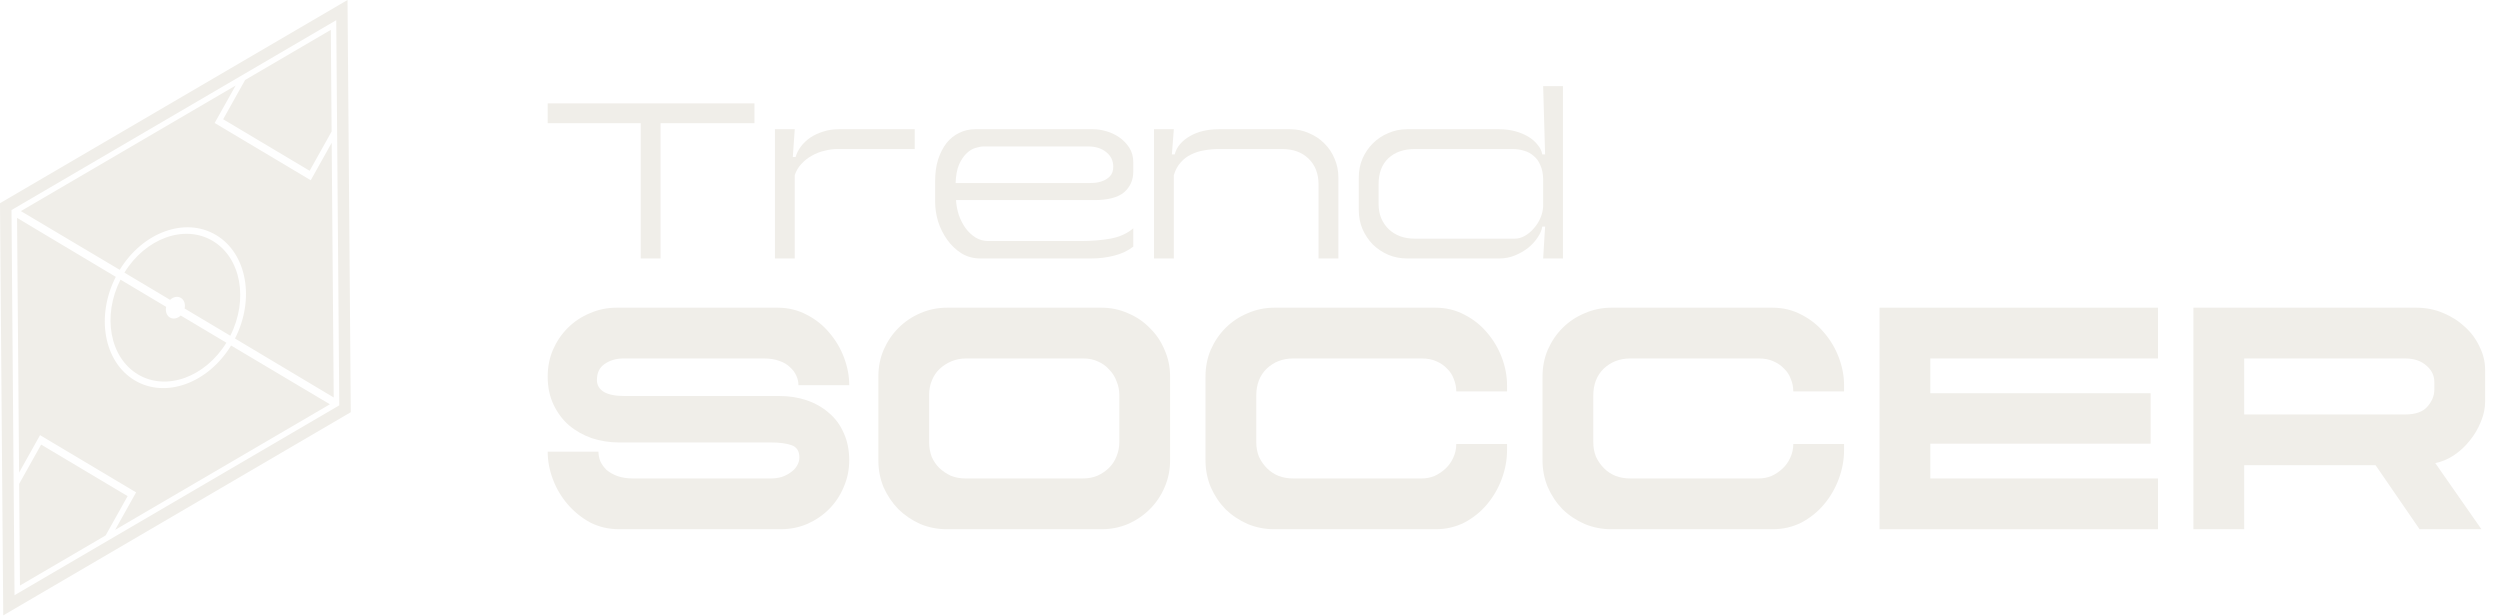
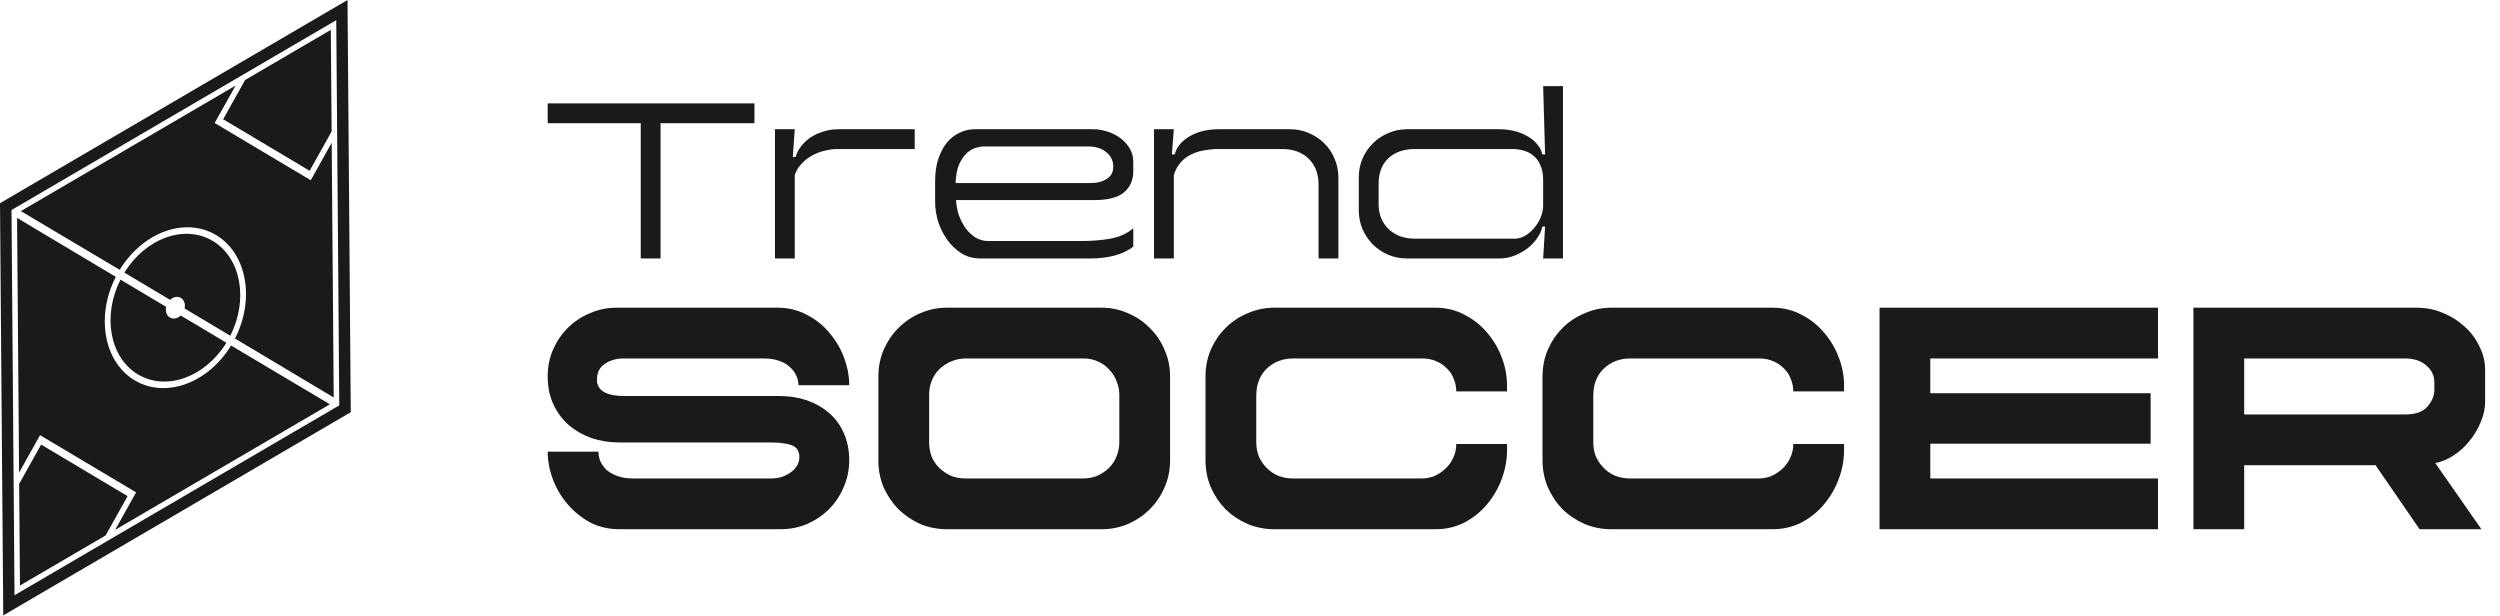
<svg xmlns="http://www.w3.org/2000/svg" width="130" height="32" viewBox="0 0 130 32" fill="none">
-   <path fill-rule="evenodd" clip-rule="evenodd" d="M0.169 32L0 10.566L18.071 0L18.24 21.434L0.169 32ZM0.755 30.951L0.598 10.922L17.485 1.049L17.642 21.078L0.755 30.951ZM0.992 24.576L2.082 22.628L7.077 25.604L5.987 27.552L17.154 21.023C15.443 20.004 13.722 18.984 12.016 17.967C10.82 19.925 8.615 20.738 7.006 19.779C5.397 18.82 4.976 16.443 6.021 14.396C4.315 13.379 2.598 12.35 0.887 11.331L0.992 24.576ZM5.494 27.841L6.636 25.799L2.139 23.119L0.996 25.162L1.038 30.447L5.494 27.841ZM1.086 10.977C2.796 11.996 4.52 13.016 6.225 14.031C7.421 12.075 9.625 11.263 11.234 12.221C12.843 13.18 13.264 15.556 12.22 17.603C13.924 18.619 15.642 19.65 17.353 20.669L17.248 7.424L16.159 9.373L11.162 6.396L12.253 4.448L1.086 10.977ZM17.244 6.838L16.101 8.881L11.604 6.201L12.746 4.159L17.202 1.553L17.244 6.838ZM6.469 14.177C7.569 12.389 9.588 11.65 11.062 12.528C12.537 13.406 12.925 15.58 11.976 17.458L9.601 16.043C9.65 15.816 9.578 15.593 9.405 15.49C9.233 15.387 9.009 15.435 8.844 15.592L6.469 14.177ZM11.772 17.822C10.671 19.61 8.652 20.35 7.178 19.472C5.703 18.593 5.314 16.419 6.265 14.541L8.64 15.956C8.59 16.183 8.661 16.407 8.835 16.51C9.008 16.613 9.232 16.565 9.397 16.407L11.772 17.822Z" fill="#F0EEE9" />
-   <path d="M73.165 6.72H77.959C78.25 6.72 78.523 6.754 78.777 6.821C79.031 6.888 79.258 6.981 79.46 7.101C79.662 7.22 79.826 7.362 79.953 7.526C80.087 7.683 80.169 7.851 80.199 8.03H80.345L80.244 4.48H81.274V13.44H80.244L80.345 11.782H80.199C80.169 11.969 80.087 12.159 79.953 12.354C79.826 12.548 79.662 12.727 79.46 12.891C79.258 13.048 79.031 13.179 78.777 13.283C78.523 13.388 78.25 13.44 77.959 13.44H73.165C72.822 13.44 72.497 13.377 72.191 13.25C71.885 13.115 71.616 12.936 71.385 12.712C71.161 12.48 70.981 12.212 70.847 11.906C70.72 11.599 70.657 11.275 70.657 10.931V9.229C70.657 8.878 70.72 8.553 70.847 8.254C70.981 7.948 71.161 7.683 71.385 7.459C71.616 7.228 71.885 7.049 72.191 6.922C72.497 6.787 72.822 6.72 73.165 6.72ZM71.687 9.576V10.606C71.687 10.875 71.732 11.122 71.822 11.346C71.919 11.57 72.049 11.76 72.213 11.917C72.378 12.074 72.576 12.197 72.807 12.286C73.039 12.368 73.293 12.41 73.569 12.41H78.777C78.948 12.41 79.12 12.361 79.292 12.264C79.464 12.167 79.617 12.04 79.751 11.883C79.893 11.726 80.009 11.547 80.098 11.346C80.188 11.136 80.237 10.927 80.244 10.718V9.307C80.237 9.023 80.188 8.785 80.098 8.59C80.016 8.389 79.9 8.228 79.751 8.109C79.609 7.982 79.445 7.892 79.258 7.84C79.072 7.78 78.87 7.75 78.653 7.75H73.569C72.994 7.75 72.535 7.911 72.191 8.232C71.855 8.553 71.687 9.001 71.687 9.576Z" fill="#F0EEE9" />
-   <path d="M68.565 9.598C68.565 9.038 68.393 8.59 68.05 8.254C67.706 7.918 67.247 7.75 66.672 7.75H63.368C63.114 7.75 62.864 7.773 62.618 7.818C62.379 7.855 62.155 7.926 61.946 8.03C61.737 8.127 61.554 8.266 61.397 8.445C61.24 8.617 61.121 8.837 61.039 9.106V13.44H60.008V6.72H61.039L60.938 8.03H61.084C61.136 7.829 61.229 7.65 61.364 7.493C61.505 7.329 61.677 7.19 61.879 7.078C62.08 6.959 62.308 6.869 62.562 6.81C62.816 6.75 63.088 6.72 63.38 6.72H67.087C67.438 6.72 67.762 6.787 68.061 6.922C68.367 7.048 68.632 7.224 68.856 7.448C69.088 7.672 69.267 7.937 69.394 8.243C69.528 8.549 69.596 8.878 69.596 9.229V13.44H68.565V9.598Z" fill="#F0EEE9" />
-   <path d="M49.713 10.405C49.728 10.666 49.776 10.924 49.858 11.178C49.948 11.431 50.064 11.659 50.206 11.861C50.355 12.062 50.531 12.227 50.732 12.354C50.934 12.473 51.15 12.533 51.382 12.533H56.231C56.769 12.533 57.273 12.492 57.743 12.41C58.221 12.32 58.617 12.141 58.931 11.872V12.824C58.654 13.04 58.322 13.197 57.934 13.294C57.553 13.391 57.161 13.44 56.758 13.44H50.978C50.613 13.44 50.284 13.35 49.993 13.171C49.702 12.985 49.455 12.749 49.254 12.466C49.052 12.182 48.895 11.868 48.783 11.525C48.679 11.174 48.627 10.834 48.627 10.506V9.419C48.627 8.994 48.679 8.617 48.783 8.288C48.895 7.952 49.041 7.668 49.22 7.437C49.407 7.205 49.627 7.03 49.881 6.91C50.135 6.783 50.407 6.72 50.699 6.72H56.858C57.06 6.72 57.28 6.754 57.519 6.821C57.758 6.888 57.982 6.992 58.191 7.134C58.4 7.276 58.576 7.455 58.718 7.672C58.859 7.888 58.931 8.146 58.931 8.445V8.915C58.931 9.363 58.77 9.725 58.449 10.002C58.128 10.27 57.609 10.405 56.892 10.405H49.713ZM49.691 9.52H56.601C56.653 9.52 56.75 9.516 56.892 9.509C57.034 9.501 57.176 9.471 57.318 9.419C57.467 9.367 57.598 9.285 57.71 9.173C57.829 9.053 57.889 8.885 57.889 8.669C57.889 8.355 57.766 8.101 57.519 7.907C57.28 7.713 56.971 7.616 56.59 7.616H51.147C51.027 7.616 50.885 7.642 50.721 7.694C50.564 7.739 50.411 7.832 50.262 7.974C50.112 8.116 49.982 8.31 49.87 8.557C49.765 8.803 49.705 9.124 49.691 9.52Z" fill="#F0EEE9" />
-   <path d="M47.565 7.75H43.533C43.324 7.75 43.104 7.78 42.873 7.84C42.641 7.892 42.421 7.978 42.212 8.098C42.01 8.21 41.831 8.351 41.674 8.523C41.517 8.687 41.402 8.882 41.327 9.106V13.44H40.297V6.72H41.327L41.226 8.165H41.372C41.424 7.978 41.514 7.799 41.641 7.627C41.775 7.448 41.939 7.291 42.133 7.157C42.335 7.022 42.559 6.918 42.805 6.843C43.052 6.761 43.321 6.72 43.612 6.72H47.565V7.75Z" fill="#F0EEE9" />
-   <path d="M39.232 5.376V6.406H34.349V13.44H33.318V6.406H28.48V5.376H39.232Z" fill="#F0EEE9" />
-   <path d="M129.034 27.52H125.818L123.53 24.192H116.698V27.52H114.058V16H125.642C126.143 16 126.607 16.091 127.034 16.272C127.471 16.453 127.85 16.693 128.17 16.992C128.501 17.291 128.757 17.637 128.938 18.032C129.13 18.416 129.226 18.811 129.226 19.216V20.896C129.226 21.237 129.151 21.584 129.002 21.936C128.863 22.288 128.671 22.613 128.426 22.912C128.191 23.211 127.914 23.467 127.594 23.68C127.285 23.883 126.965 24.016 126.634 24.08L129.034 27.52ZM126.586 20.256V19.872C126.586 19.531 126.447 19.243 126.17 19.008C125.893 18.763 125.525 18.64 125.066 18.64H116.698V21.552H125.066C125.599 21.552 125.983 21.419 126.218 21.152C126.463 20.875 126.586 20.576 126.586 20.256Z" fill="#F0EEE9" />
-   <path d="M97.736 16H112.216V18.64H100.376V20.448H111.832V23.072H100.376V24.88H112.216V27.52H97.736V16Z" fill="#F0EEE9" />
-   <path d="M93.251 20.352C93.251 20.128 93.209 19.915 93.123 19.712C93.049 19.499 92.931 19.317 92.771 19.168C92.622 19.008 92.435 18.88 92.211 18.784C91.998 18.688 91.747 18.64 91.459 18.64H84.771C84.227 18.64 83.769 18.816 83.395 19.168C83.032 19.52 82.851 19.989 82.851 20.576V22.992C82.851 23.269 82.899 23.525 82.995 23.76C83.102 23.984 83.24 24.181 83.411 24.352C83.582 24.523 83.784 24.656 84.019 24.752C84.254 24.837 84.504 24.88 84.771 24.88H91.459C91.683 24.88 91.902 24.837 92.115 24.752C92.329 24.656 92.52 24.528 92.691 24.368C92.862 24.208 92.995 24.021 93.091 23.808C93.198 23.584 93.251 23.344 93.251 23.088H95.891V23.408C95.891 23.909 95.8 24.405 95.619 24.896C95.438 25.387 95.182 25.829 94.851 26.224C94.531 26.608 94.142 26.923 93.683 27.168C93.225 27.403 92.718 27.52 92.163 27.52H83.795C83.305 27.52 82.841 27.429 82.403 27.248C81.966 27.056 81.582 26.8 81.251 26.48C80.931 26.149 80.675 25.765 80.483 25.328C80.302 24.891 80.211 24.427 80.211 23.936V19.584C80.211 19.083 80.302 18.619 80.483 18.192C80.675 17.755 80.931 17.376 81.251 17.056C81.582 16.725 81.966 16.469 82.403 16.288C82.841 16.096 83.305 16 83.795 16H92.163C92.718 16 93.225 16.123 93.683 16.368C94.142 16.603 94.531 16.912 94.851 17.296C95.182 17.68 95.438 18.112 95.619 18.592C95.8 19.072 95.891 19.552 95.891 20.032V20.352H93.251Z" fill="#F0EEE9" />
-   <path d="M75.726 20.352C75.726 20.128 75.683 19.915 75.598 19.712C75.523 19.499 75.406 19.317 75.246 19.168C75.097 19.008 74.91 18.88 74.686 18.784C74.473 18.688 74.222 18.64 73.934 18.64H67.246C66.702 18.64 66.243 18.816 65.87 19.168C65.507 19.52 65.326 19.989 65.326 20.576V22.992C65.326 23.269 65.374 23.525 65.47 23.76C65.577 23.984 65.715 24.181 65.886 24.352C66.057 24.523 66.259 24.656 66.494 24.752C66.729 24.837 66.979 24.88 67.246 24.88H73.934C74.158 24.88 74.377 24.837 74.59 24.752C74.803 24.656 74.995 24.528 75.166 24.368C75.337 24.208 75.47 24.021 75.566 23.808C75.673 23.584 75.726 23.344 75.726 23.088H78.366V23.408C78.366 23.909 78.275 24.405 78.094 24.896C77.913 25.387 77.657 25.829 77.326 26.224C77.006 26.608 76.617 26.923 76.158 27.168C75.699 27.403 75.193 27.52 74.638 27.52H66.27C65.779 27.52 65.315 27.429 64.878 27.248C64.441 27.056 64.057 26.8 63.726 26.48C63.406 26.149 63.15 25.765 62.958 25.328C62.777 24.891 62.686 24.427 62.686 23.936V19.584C62.686 19.083 62.777 18.619 62.958 18.192C63.15 17.755 63.406 17.376 63.726 17.056C64.057 16.725 64.441 16.469 64.878 16.288C65.315 16.096 65.779 16 66.27 16H74.638C75.193 16 75.699 16.123 76.158 16.368C76.617 16.603 77.006 16.912 77.326 17.296C77.657 17.68 77.913 18.112 78.094 18.592C78.275 19.072 78.366 19.552 78.366 20.032V20.352H75.726Z" fill="#F0EEE9" />
-   <path d="M57.276 27.52H49.245C48.754 27.52 48.29 27.429 47.852 27.248C47.426 27.056 47.047 26.8 46.717 26.48C46.397 26.149 46.141 25.771 45.949 25.344C45.767 24.907 45.676 24.443 45.676 23.952V19.568C45.676 19.077 45.767 18.619 45.949 18.192C46.141 17.755 46.397 17.376 46.717 17.056C47.047 16.725 47.426 16.469 47.852 16.288C48.29 16.096 48.754 16 49.245 16H57.276C57.767 16 58.226 16.096 58.653 16.288C59.09 16.469 59.468 16.725 59.788 17.056C60.119 17.376 60.375 17.755 60.556 18.192C60.748 18.619 60.844 19.077 60.844 19.568V23.952C60.844 24.443 60.748 24.907 60.556 25.344C60.375 25.771 60.119 26.149 59.788 26.48C59.468 26.8 59.09 27.056 58.653 27.248C58.226 27.429 57.767 27.52 57.276 27.52ZM58.205 22.992V20.544C58.205 20.288 58.157 20.048 58.06 19.824C57.975 19.589 57.847 19.387 57.676 19.216C57.517 19.035 57.325 18.896 57.1 18.8C56.877 18.693 56.626 18.64 56.349 18.64H50.236C49.97 18.64 49.719 18.688 49.484 18.784C49.25 18.88 49.042 19.013 48.861 19.184C48.69 19.344 48.556 19.541 48.461 19.776C48.364 20 48.316 20.251 48.316 20.528V23.008C48.316 23.264 48.359 23.509 48.444 23.744C48.541 23.968 48.674 24.165 48.844 24.336C49.015 24.496 49.212 24.629 49.437 24.736C49.671 24.832 49.927 24.88 50.205 24.88H56.3C56.589 24.88 56.844 24.832 57.069 24.736C57.303 24.629 57.506 24.491 57.676 24.32C57.847 24.149 57.975 23.952 58.06 23.728C58.157 23.493 58.205 23.248 58.205 22.992Z" fill="#F0EEE9" />
-   <path d="M41.52 20.032C41.52 19.861 41.483 19.696 41.408 19.536C41.333 19.365 41.221 19.216 41.072 19.088C40.933 18.949 40.752 18.843 40.528 18.768C40.304 18.683 40.037 18.64 39.728 18.64H32.416C32.043 18.64 31.717 18.736 31.44 18.928C31.173 19.109 31.04 19.387 31.04 19.76C31.04 20.027 31.163 20.235 31.408 20.384C31.653 20.523 32.005 20.592 32.464 20.592H40.528C41.04 20.592 41.515 20.667 41.952 20.816C42.389 20.965 42.773 21.184 43.104 21.472C43.435 21.749 43.691 22.096 43.872 22.512C44.064 22.928 44.16 23.403 44.16 23.936C44.16 24.427 44.064 24.891 43.872 25.328C43.691 25.765 43.435 26.149 43.104 26.48C42.784 26.8 42.405 27.056 41.968 27.248C41.541 27.429 41.077 27.52 40.576 27.52H32.208C31.653 27.52 31.147 27.403 30.688 27.168C30.24 26.923 29.851 26.608 29.52 26.224C29.189 25.84 28.933 25.408 28.752 24.928C28.571 24.448 28.48 23.968 28.48 23.488H31.12C31.12 23.648 31.152 23.813 31.216 23.984C31.291 24.144 31.397 24.293 31.536 24.432C31.685 24.56 31.872 24.667 32.096 24.752C32.331 24.837 32.608 24.88 32.928 24.88H40.08C40.283 24.88 40.475 24.853 40.656 24.8C40.837 24.736 40.992 24.656 41.12 24.56C41.259 24.464 41.365 24.352 41.44 24.224C41.525 24.085 41.568 23.941 41.568 23.792C41.568 23.461 41.435 23.248 41.168 23.152C40.901 23.056 40.539 23.008 40.08 23.008H32.192C31.701 23.008 31.227 22.933 30.768 22.784C30.32 22.624 29.925 22.4 29.584 22.112C29.253 21.824 28.987 21.467 28.784 21.04C28.581 20.613 28.48 20.128 28.48 19.584C28.48 19.083 28.571 18.619 28.752 18.192C28.944 17.755 29.2 17.376 29.52 17.056C29.851 16.725 30.235 16.469 30.672 16.288C31.109 16.096 31.573 16 32.064 16H40.432C40.987 16 41.493 16.123 41.952 16.368C42.411 16.603 42.8 16.912 43.12 17.296C43.451 17.68 43.707 18.112 43.888 18.592C44.069 19.072 44.16 19.552 44.16 20.032H41.52Z" fill="#F0EEE9" />
+   <path fill-rule="evenodd" clip-rule="evenodd" d="M0.169 32L0 10.566L18.071 0L18.24 21.434L0.169 32ZM0.755 30.951L0.598 10.922L17.485 1.049L17.642 21.078L0.755 30.951ZM0.992 24.576L2.082 22.628L7.077 25.604L5.987 27.552L17.154 21.023C15.443 20.004 13.722 18.984 12.016 17.967C10.82 19.925 8.615 20.738 7.006 19.779C5.397 18.82 4.976 16.443 6.021 14.396C4.315 13.379 2.598 12.35 0.887 11.331L0.992 24.576ZM5.494 27.841L6.636 25.799L2.139 23.119L0.996 25.162L1.038 30.447L5.494 27.841ZM1.086 10.977C2.796 11.996 4.52 13.016 6.225 14.031C7.421 12.075 9.625 11.263 11.234 12.221C12.843 13.18 13.264 15.556 12.22 17.603C13.924 18.619 15.642 19.65 17.353 20.669L17.248 7.424L16.159 9.373L11.162 6.396L12.253 4.448L1.086 10.977ZM17.244 6.838L16.101 8.881L11.604 6.201L12.746 4.159L17.202 1.553L17.244 6.838ZM6.469 14.177C7.569 12.389 9.588 11.65 11.062 12.528C12.537 13.406 12.925 15.58 11.976 17.458L9.601 16.043C9.65 15.816 9.578 15.593 9.405 15.49C9.233 15.387 9.009 15.435 8.844 15.592L6.469 14.177ZM11.772 17.822C10.671 19.61 8.652 20.35 7.178 19.472C5.703 18.593 5.314 16.419 6.265 14.541L8.64 15.956C8.59 16.183 8.661 16.407 8.835 16.51C9.008 16.613 9.232 16.565 9.397 16.407L11.772 17.822Z" fill="#1A1A1A" />
+   <path d="M73.165 6.72H77.959C78.25 6.72 78.523 6.754 78.777 6.821C79.031 6.888 79.258 6.981 79.46 7.101C79.662 7.22 79.826 7.362 79.953 7.526C80.087 7.683 80.169 7.851 80.199 8.03H80.345L80.244 4.48H81.274V13.44H80.244L80.345 11.782H80.199C80.169 11.969 80.087 12.159 79.953 12.354C79.826 12.548 79.662 12.727 79.46 12.891C79.258 13.048 79.031 13.179 78.777 13.283C78.523 13.388 78.25 13.44 77.959 13.44H73.165C72.822 13.44 72.497 13.377 72.191 13.25C71.885 13.115 71.616 12.936 71.385 12.712C71.161 12.48 70.981 12.212 70.847 11.906C70.72 11.599 70.657 11.275 70.657 10.931V9.229C70.657 8.878 70.72 8.553 70.847 8.254C70.981 7.948 71.161 7.683 71.385 7.459C71.616 7.228 71.885 7.049 72.191 6.922C72.497 6.787 72.822 6.72 73.165 6.72ZM71.687 9.576V10.606C71.687 10.875 71.732 11.122 71.822 11.346C71.919 11.57 72.049 11.76 72.213 11.917C72.378 12.074 72.576 12.197 72.807 12.286C73.039 12.368 73.293 12.41 73.569 12.41H78.777C78.948 12.41 79.12 12.361 79.292 12.264C79.464 12.167 79.617 12.04 79.751 11.883C79.893 11.726 80.009 11.547 80.098 11.346C80.188 11.136 80.237 10.927 80.244 10.718V9.307C80.237 9.023 80.188 8.785 80.098 8.59C80.016 8.389 79.9 8.228 79.751 8.109C79.609 7.982 79.445 7.892 79.258 7.84C79.072 7.78 78.87 7.75 78.653 7.75H73.569C72.994 7.75 72.535 7.911 72.191 8.232C71.855 8.553 71.687 9.001 71.687 9.576Z" fill="#1A1A1A" />
+   <path d="M68.565 9.598C68.565 9.038 68.393 8.59 68.05 8.254C67.706 7.918 67.247 7.75 66.672 7.75H63.368C63.114 7.75 62.864 7.773 62.618 7.818C62.379 7.855 62.155 7.926 61.946 8.03C61.737 8.127 61.554 8.266 61.397 8.445C61.24 8.617 61.121 8.837 61.039 9.106V13.44H60.008V6.72H61.039L60.938 8.03H61.084C61.136 7.829 61.229 7.65 61.364 7.493C61.505 7.329 61.677 7.19 61.879 7.078C62.08 6.959 62.308 6.869 62.562 6.81C62.816 6.75 63.088 6.72 63.38 6.72H67.087C67.438 6.72 67.762 6.787 68.061 6.922C68.367 7.048 68.632 7.224 68.856 7.448C69.088 7.672 69.267 7.937 69.394 8.243C69.528 8.549 69.596 8.878 69.596 9.229V13.44H68.565V9.598Z" fill="#1A1A1A" />
+   <path d="M49.713 10.405C49.728 10.666 49.776 10.924 49.858 11.178C49.948 11.431 50.064 11.659 50.206 11.861C50.355 12.062 50.531 12.227 50.732 12.354C50.934 12.473 51.15 12.533 51.382 12.533H56.231C56.769 12.533 57.273 12.492 57.743 12.41C58.221 12.32 58.617 12.141 58.931 11.872V12.824C58.654 13.04 58.322 13.197 57.934 13.294C57.553 13.391 57.161 13.44 56.758 13.44H50.978C50.613 13.44 50.284 13.35 49.993 13.171C49.702 12.985 49.455 12.749 49.254 12.466C49.052 12.182 48.895 11.868 48.783 11.525C48.679 11.174 48.627 10.834 48.627 10.506V9.419C48.627 8.994 48.679 8.617 48.783 8.288C48.895 7.952 49.041 7.668 49.22 7.437C49.407 7.205 49.627 7.03 49.881 6.91C50.135 6.783 50.407 6.72 50.699 6.72H56.858C57.06 6.72 57.28 6.754 57.519 6.821C57.758 6.888 57.982 6.992 58.191 7.134C58.4 7.276 58.576 7.455 58.718 7.672C58.859 7.888 58.931 8.146 58.931 8.445V8.915C58.931 9.363 58.77 9.725 58.449 10.002C58.128 10.27 57.609 10.405 56.892 10.405H49.713ZM49.691 9.52H56.601C56.653 9.52 56.75 9.516 56.892 9.509C57.034 9.501 57.176 9.471 57.318 9.419C57.467 9.367 57.598 9.285 57.71 9.173C57.829 9.053 57.889 8.885 57.889 8.669C57.889 8.355 57.766 8.101 57.519 7.907C57.28 7.713 56.971 7.616 56.59 7.616H51.147C51.027 7.616 50.885 7.642 50.721 7.694C50.564 7.739 50.411 7.832 50.262 7.974C50.112 8.116 49.982 8.31 49.87 8.557C49.765 8.803 49.705 9.124 49.691 9.52Z" fill="#1A1A1A" />
+   <path d="M47.565 7.75H43.533C43.324 7.75 43.104 7.78 42.873 7.84C42.641 7.892 42.421 7.978 42.212 8.098C42.01 8.21 41.831 8.351 41.674 8.523C41.517 8.687 41.402 8.882 41.327 9.106V13.44H40.297V6.72H41.327L41.226 8.165H41.372C41.424 7.978 41.514 7.799 41.641 7.627C41.775 7.448 41.939 7.291 42.133 7.157C42.335 7.022 42.559 6.918 42.805 6.843C43.052 6.761 43.321 6.72 43.612 6.72H47.565V7.75Z" fill="#1A1A1A" />
+   <path d="M39.232 5.376V6.407H34.349V13.44H33.318V6.407H28.48V5.376H39.232Z" fill="#1A1A1A" />
+   <path d="M129.034 27.52H125.818L123.53 24.192H116.698V27.52H114.058V16H125.642C126.143 16 126.607 16.091 127.034 16.272C127.471 16.453 127.85 16.693 128.17 16.992C128.501 17.291 128.757 17.637 128.938 18.032C129.13 18.416 129.226 18.811 129.226 19.216V20.896C129.226 21.237 129.151 21.584 129.002 21.936C128.863 22.288 128.671 22.613 128.426 22.912C128.191 23.211 127.914 23.467 127.594 23.68C127.285 23.883 126.965 24.016 126.634 24.08L129.034 27.52ZM126.586 20.256V19.872C126.586 19.531 126.447 19.243 126.17 19.008C125.893 18.763 125.525 18.64 125.066 18.64H116.698V21.552H125.066C125.599 21.552 125.983 21.419 126.218 21.152C126.463 20.875 126.586 20.576 126.586 20.256Z" fill="#1A1A1A" />
+   <path d="M97.736 16H112.216V18.64H100.376V20.448H111.832V23.072H100.376V24.88H112.216V27.52H97.736V16Z" fill="#1A1A1A" />
+   <path d="M93.251 20.352C93.251 20.128 93.209 19.915 93.123 19.712C93.049 19.499 92.931 19.317 92.771 19.168C92.622 19.008 92.435 18.88 92.211 18.784C91.998 18.688 91.747 18.64 91.459 18.64H84.771C84.227 18.64 83.769 18.816 83.395 19.168C83.032 19.52 82.851 19.989 82.851 20.576V22.992C82.851 23.269 82.899 23.525 82.995 23.76C83.102 23.984 83.24 24.181 83.411 24.352C83.582 24.523 83.784 24.656 84.019 24.752C84.254 24.837 84.504 24.88 84.771 24.88H91.459C91.683 24.88 91.902 24.837 92.115 24.752C92.329 24.656 92.52 24.528 92.691 24.368C92.862 24.208 92.995 24.021 93.091 23.808C93.198 23.584 93.251 23.344 93.251 23.088H95.891V23.408C95.891 23.909 95.8 24.405 95.619 24.896C95.438 25.387 95.182 25.829 94.851 26.224C94.531 26.608 94.142 26.923 93.683 27.168C93.225 27.403 92.718 27.52 92.163 27.52H83.795C83.305 27.52 82.841 27.429 82.403 27.248C81.966 27.056 81.582 26.8 81.251 26.48C80.931 26.149 80.675 25.765 80.483 25.328C80.302 24.891 80.211 24.427 80.211 23.936V19.584C80.211 19.083 80.302 18.619 80.483 18.192C80.675 17.755 80.931 17.376 81.251 17.056C81.582 16.725 81.966 16.469 82.403 16.288C82.841 16.096 83.305 16 83.795 16H92.163C92.718 16 93.225 16.123 93.683 16.368C94.142 16.603 94.531 16.912 94.851 17.296C95.182 17.68 95.438 18.112 95.619 18.592C95.8 19.072 95.891 19.552 95.891 20.032V20.352H93.251Z" fill="#1A1A1A" />
+   <path d="M75.726 20.352C75.726 20.128 75.683 19.915 75.598 19.712C75.523 19.499 75.406 19.317 75.246 19.168C75.097 19.008 74.91 18.88 74.686 18.784C74.473 18.688 74.222 18.64 73.934 18.64H67.246C66.702 18.64 66.243 18.816 65.87 19.168C65.507 19.52 65.326 19.989 65.326 20.576V22.992C65.326 23.269 65.374 23.525 65.47 23.76C65.577 23.984 65.715 24.181 65.886 24.352C66.057 24.523 66.259 24.656 66.494 24.752C66.729 24.837 66.979 24.88 67.246 24.88H73.934C74.158 24.88 74.377 24.837 74.59 24.752C74.803 24.656 74.995 24.528 75.166 24.368C75.337 24.208 75.47 24.021 75.566 23.808C75.673 23.584 75.726 23.344 75.726 23.088H78.366V23.408C78.366 23.909 78.275 24.405 78.094 24.896C77.913 25.387 77.657 25.829 77.326 26.224C77.006 26.608 76.617 26.923 76.158 27.168C75.699 27.403 75.193 27.52 74.638 27.52H66.27C65.779 27.52 65.315 27.429 64.878 27.248C64.441 27.056 64.057 26.8 63.726 26.48C63.406 26.149 63.15 25.765 62.958 25.328C62.777 24.891 62.686 24.427 62.686 23.936V19.584C62.686 19.083 62.777 18.619 62.958 18.192C63.15 17.755 63.406 17.376 63.726 17.056C64.057 16.725 64.441 16.469 64.878 16.288C65.315 16.096 65.779 16 66.27 16H74.638C75.193 16 75.699 16.123 76.158 16.368C76.617 16.603 77.006 16.912 77.326 17.296C77.657 17.68 77.913 18.112 78.094 18.592C78.275 19.072 78.366 19.552 78.366 20.032V20.352H75.726Z" fill="#1A1A1A" />
+   <path d="M57.276 27.52H49.245C48.754 27.52 48.29 27.429 47.852 27.248C47.426 27.056 47.047 26.8 46.717 26.48C46.397 26.149 46.141 25.771 45.949 25.344C45.767 24.907 45.676 24.443 45.676 23.952V19.568C45.676 19.077 45.767 18.619 45.949 18.192C46.141 17.755 46.397 17.376 46.717 17.056C47.047 16.725 47.426 16.469 47.852 16.288C48.29 16.096 48.754 16 49.245 16H57.276C57.767 16 58.226 16.096 58.653 16.288C59.09 16.469 59.468 16.725 59.788 17.056C60.119 17.376 60.375 17.755 60.556 18.192C60.748 18.619 60.844 19.077 60.844 19.568V23.952C60.844 24.443 60.748 24.907 60.556 25.344C60.375 25.771 60.119 26.149 59.788 26.48C59.468 26.8 59.09 27.056 58.653 27.248C58.226 27.429 57.767 27.52 57.276 27.52ZM58.205 22.992V20.544C58.205 20.288 58.157 20.048 58.06 19.824C57.975 19.589 57.847 19.387 57.676 19.216C57.517 19.035 57.325 18.896 57.1 18.8C56.877 18.693 56.626 18.64 56.349 18.64H50.236C49.97 18.64 49.719 18.688 49.484 18.784C49.25 18.88 49.042 19.013 48.861 19.184C48.69 19.344 48.556 19.541 48.461 19.776C48.364 20 48.316 20.251 48.316 20.528V23.008C48.316 23.264 48.359 23.509 48.444 23.744C48.541 23.968 48.674 24.165 48.844 24.336C49.015 24.496 49.212 24.629 49.437 24.736C49.671 24.832 49.927 24.88 50.205 24.88H56.3C56.589 24.88 56.844 24.832 57.069 24.736C57.303 24.629 57.506 24.491 57.676 24.32C57.847 24.149 57.975 23.952 58.06 23.728C58.157 23.493 58.205 23.248 58.205 22.992Z" fill="#1A1A1A" />
+   <path d="M41.52 20.032C41.52 19.861 41.483 19.696 41.408 19.536C41.333 19.365 41.221 19.216 41.072 19.088C40.933 18.949 40.752 18.843 40.528 18.768C40.304 18.683 40.037 18.64 39.728 18.64H32.416C32.043 18.64 31.717 18.736 31.44 18.928C31.173 19.109 31.04 19.387 31.04 19.76C31.04 20.027 31.163 20.235 31.408 20.384C31.653 20.523 32.005 20.592 32.464 20.592H40.528C41.04 20.592 41.515 20.667 41.952 20.816C42.389 20.965 42.773 21.184 43.104 21.472C43.435 21.749 43.691 22.096 43.872 22.512C44.064 22.928 44.16 23.403 44.16 23.936C44.16 24.427 44.064 24.891 43.872 25.328C43.691 25.765 43.435 26.149 43.104 26.48C42.784 26.8 42.405 27.056 41.968 27.248C41.541 27.429 41.077 27.52 40.576 27.52H32.208C31.653 27.52 31.147 27.403 30.688 27.168C30.24 26.923 29.851 26.608 29.52 26.224C29.189 25.84 28.933 25.408 28.752 24.928C28.571 24.448 28.48 23.968 28.48 23.488H31.12C31.12 23.648 31.152 23.813 31.216 23.984C31.291 24.144 31.397 24.293 31.536 24.432C31.685 24.56 31.872 24.667 32.096 24.752C32.331 24.837 32.608 24.88 32.928 24.88H40.08C40.283 24.88 40.475 24.853 40.656 24.8C40.837 24.736 40.992 24.656 41.12 24.56C41.259 24.464 41.365 24.352 41.44 24.224C41.525 24.085 41.568 23.941 41.568 23.792C41.568 23.461 41.435 23.248 41.168 23.152C40.901 23.056 40.539 23.008 40.08 23.008H32.192C31.701 23.008 31.227 22.933 30.768 22.784C30.32 22.624 29.925 22.4 29.584 22.112C29.253 21.824 28.987 21.467 28.784 21.04C28.581 20.613 28.48 20.128 28.48 19.584C28.48 19.083 28.571 18.619 28.752 18.192C28.944 17.755 29.2 17.376 29.52 17.056C29.851 16.725 30.235 16.469 30.672 16.288C31.109 16.096 31.573 16 32.064 16H40.432C40.987 16 41.493 16.123 41.952 16.368C42.411 16.603 42.8 16.912 43.12 17.296C43.451 17.68 43.707 18.112 43.888 18.592C44.069 19.072 44.16 19.552 44.16 20.032H41.52Z" fill="#1A1A1A" />
</svg>
